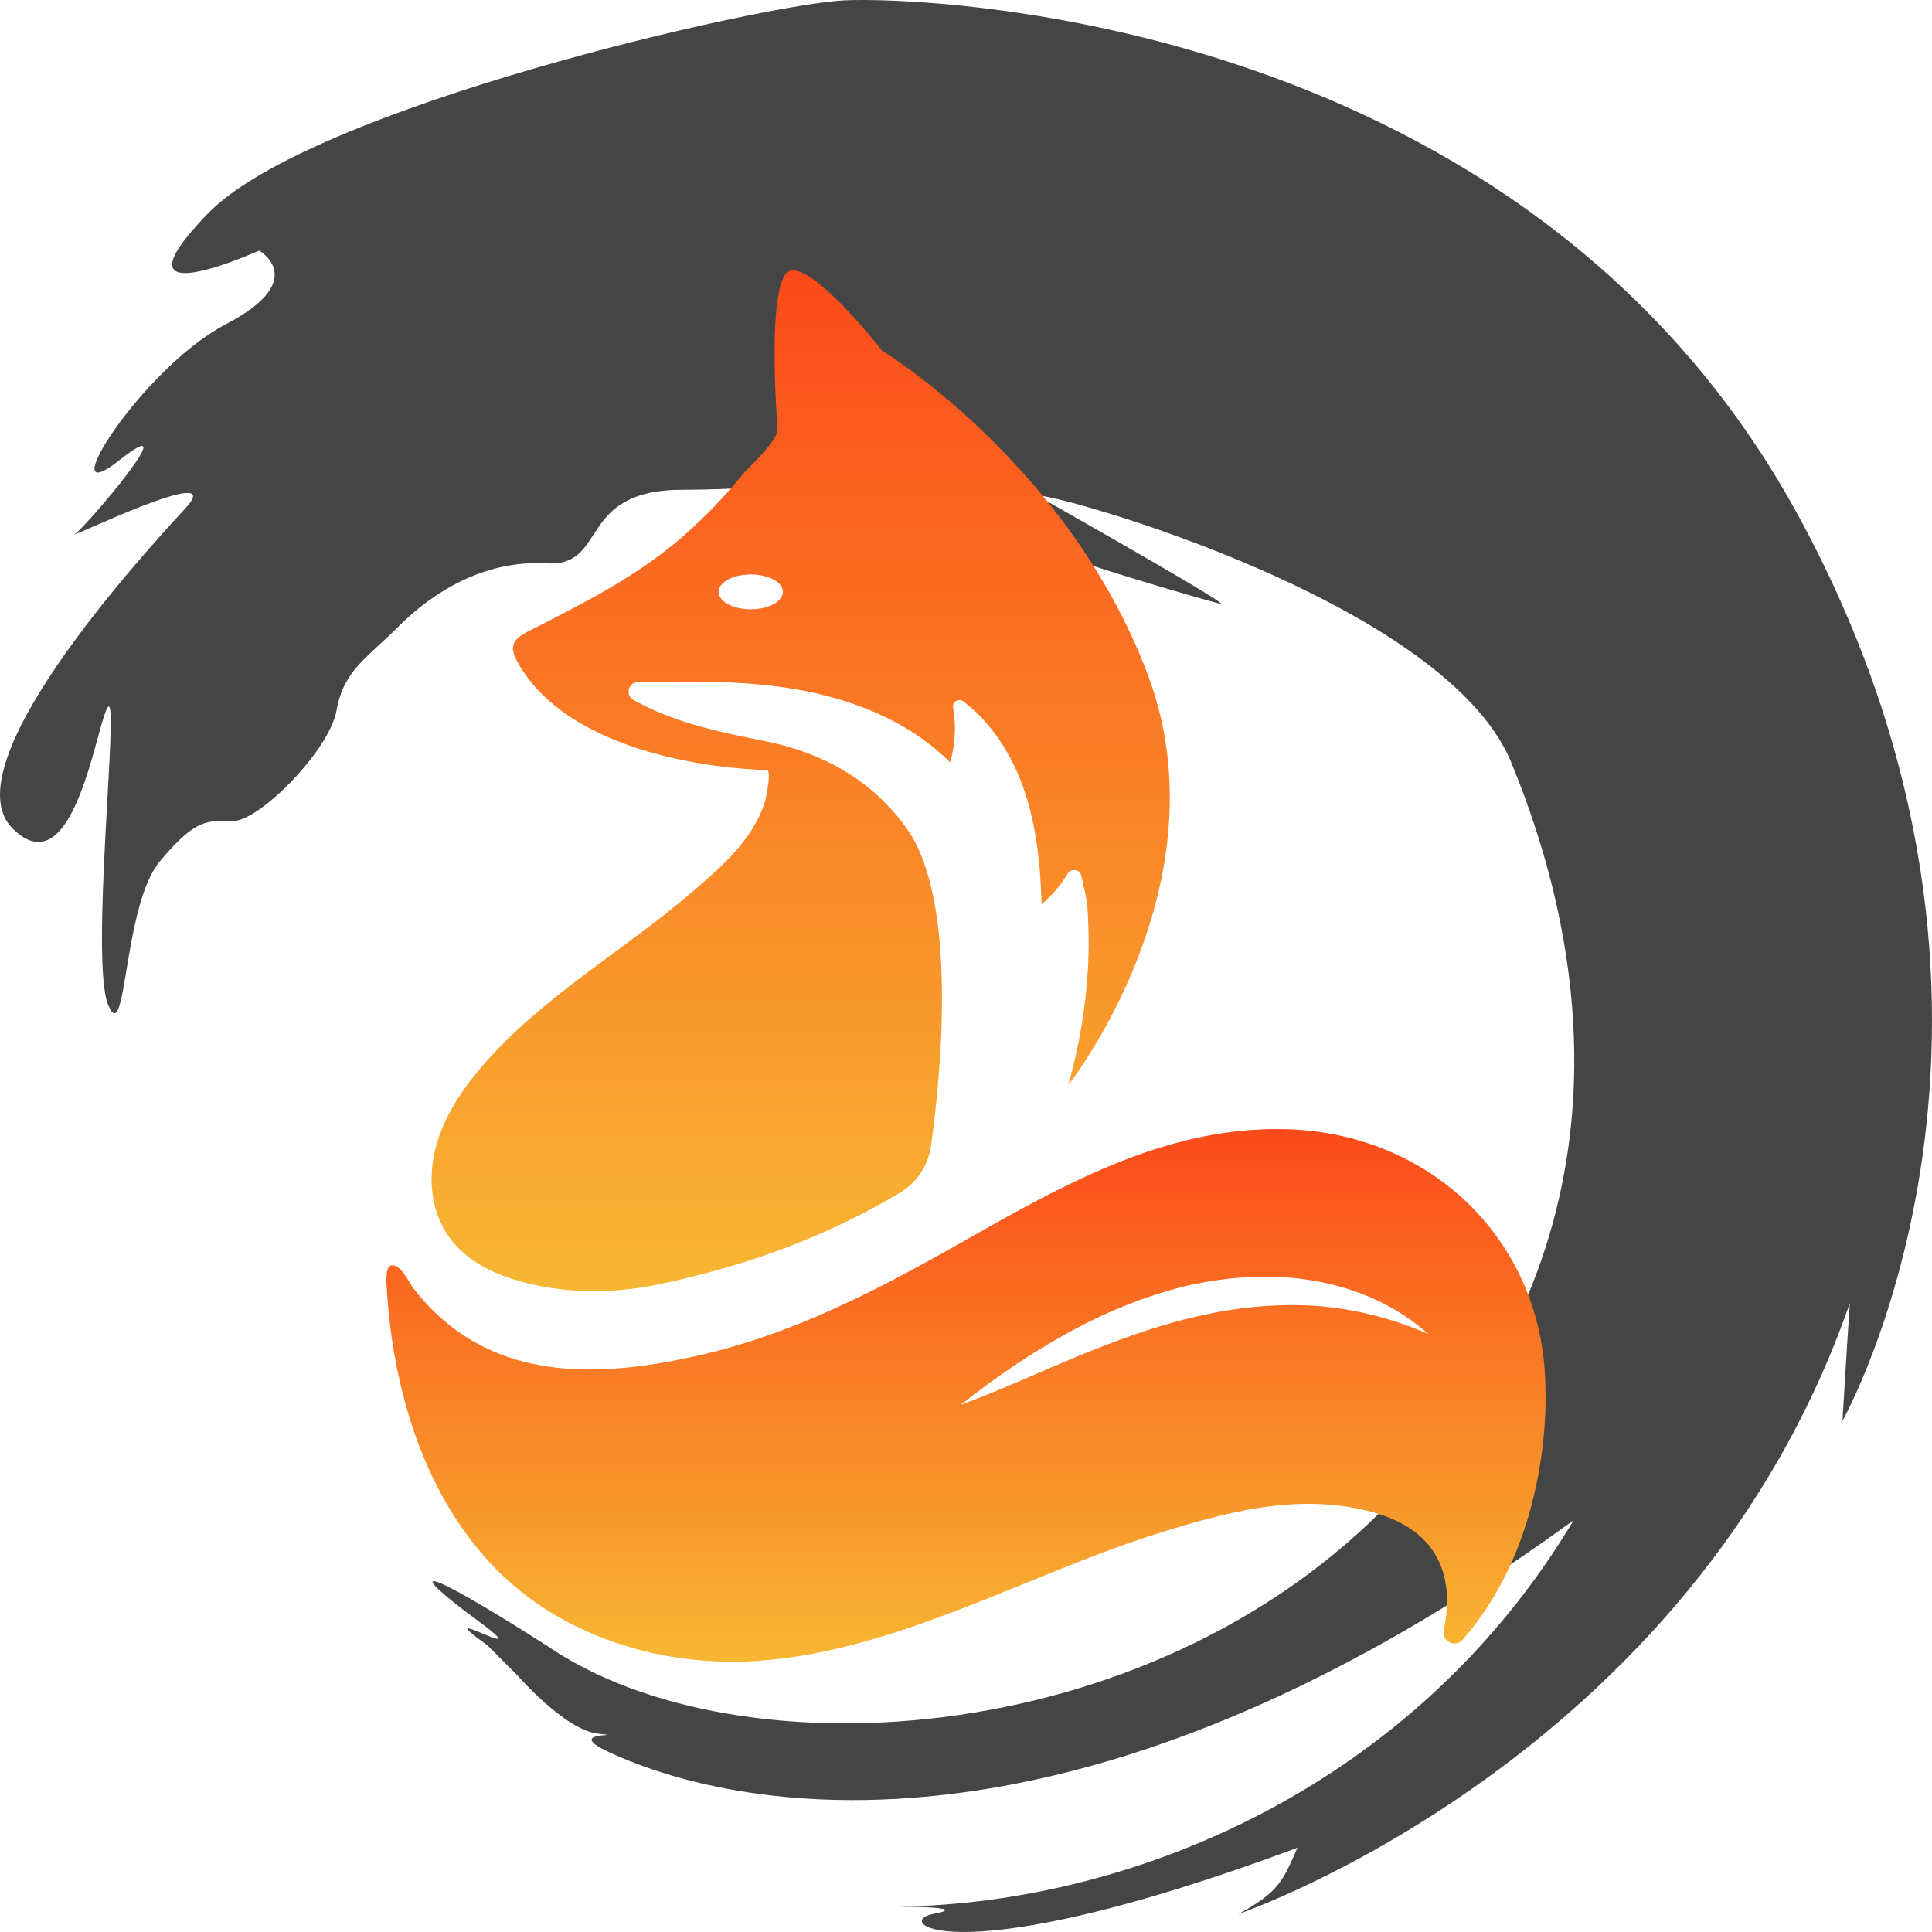
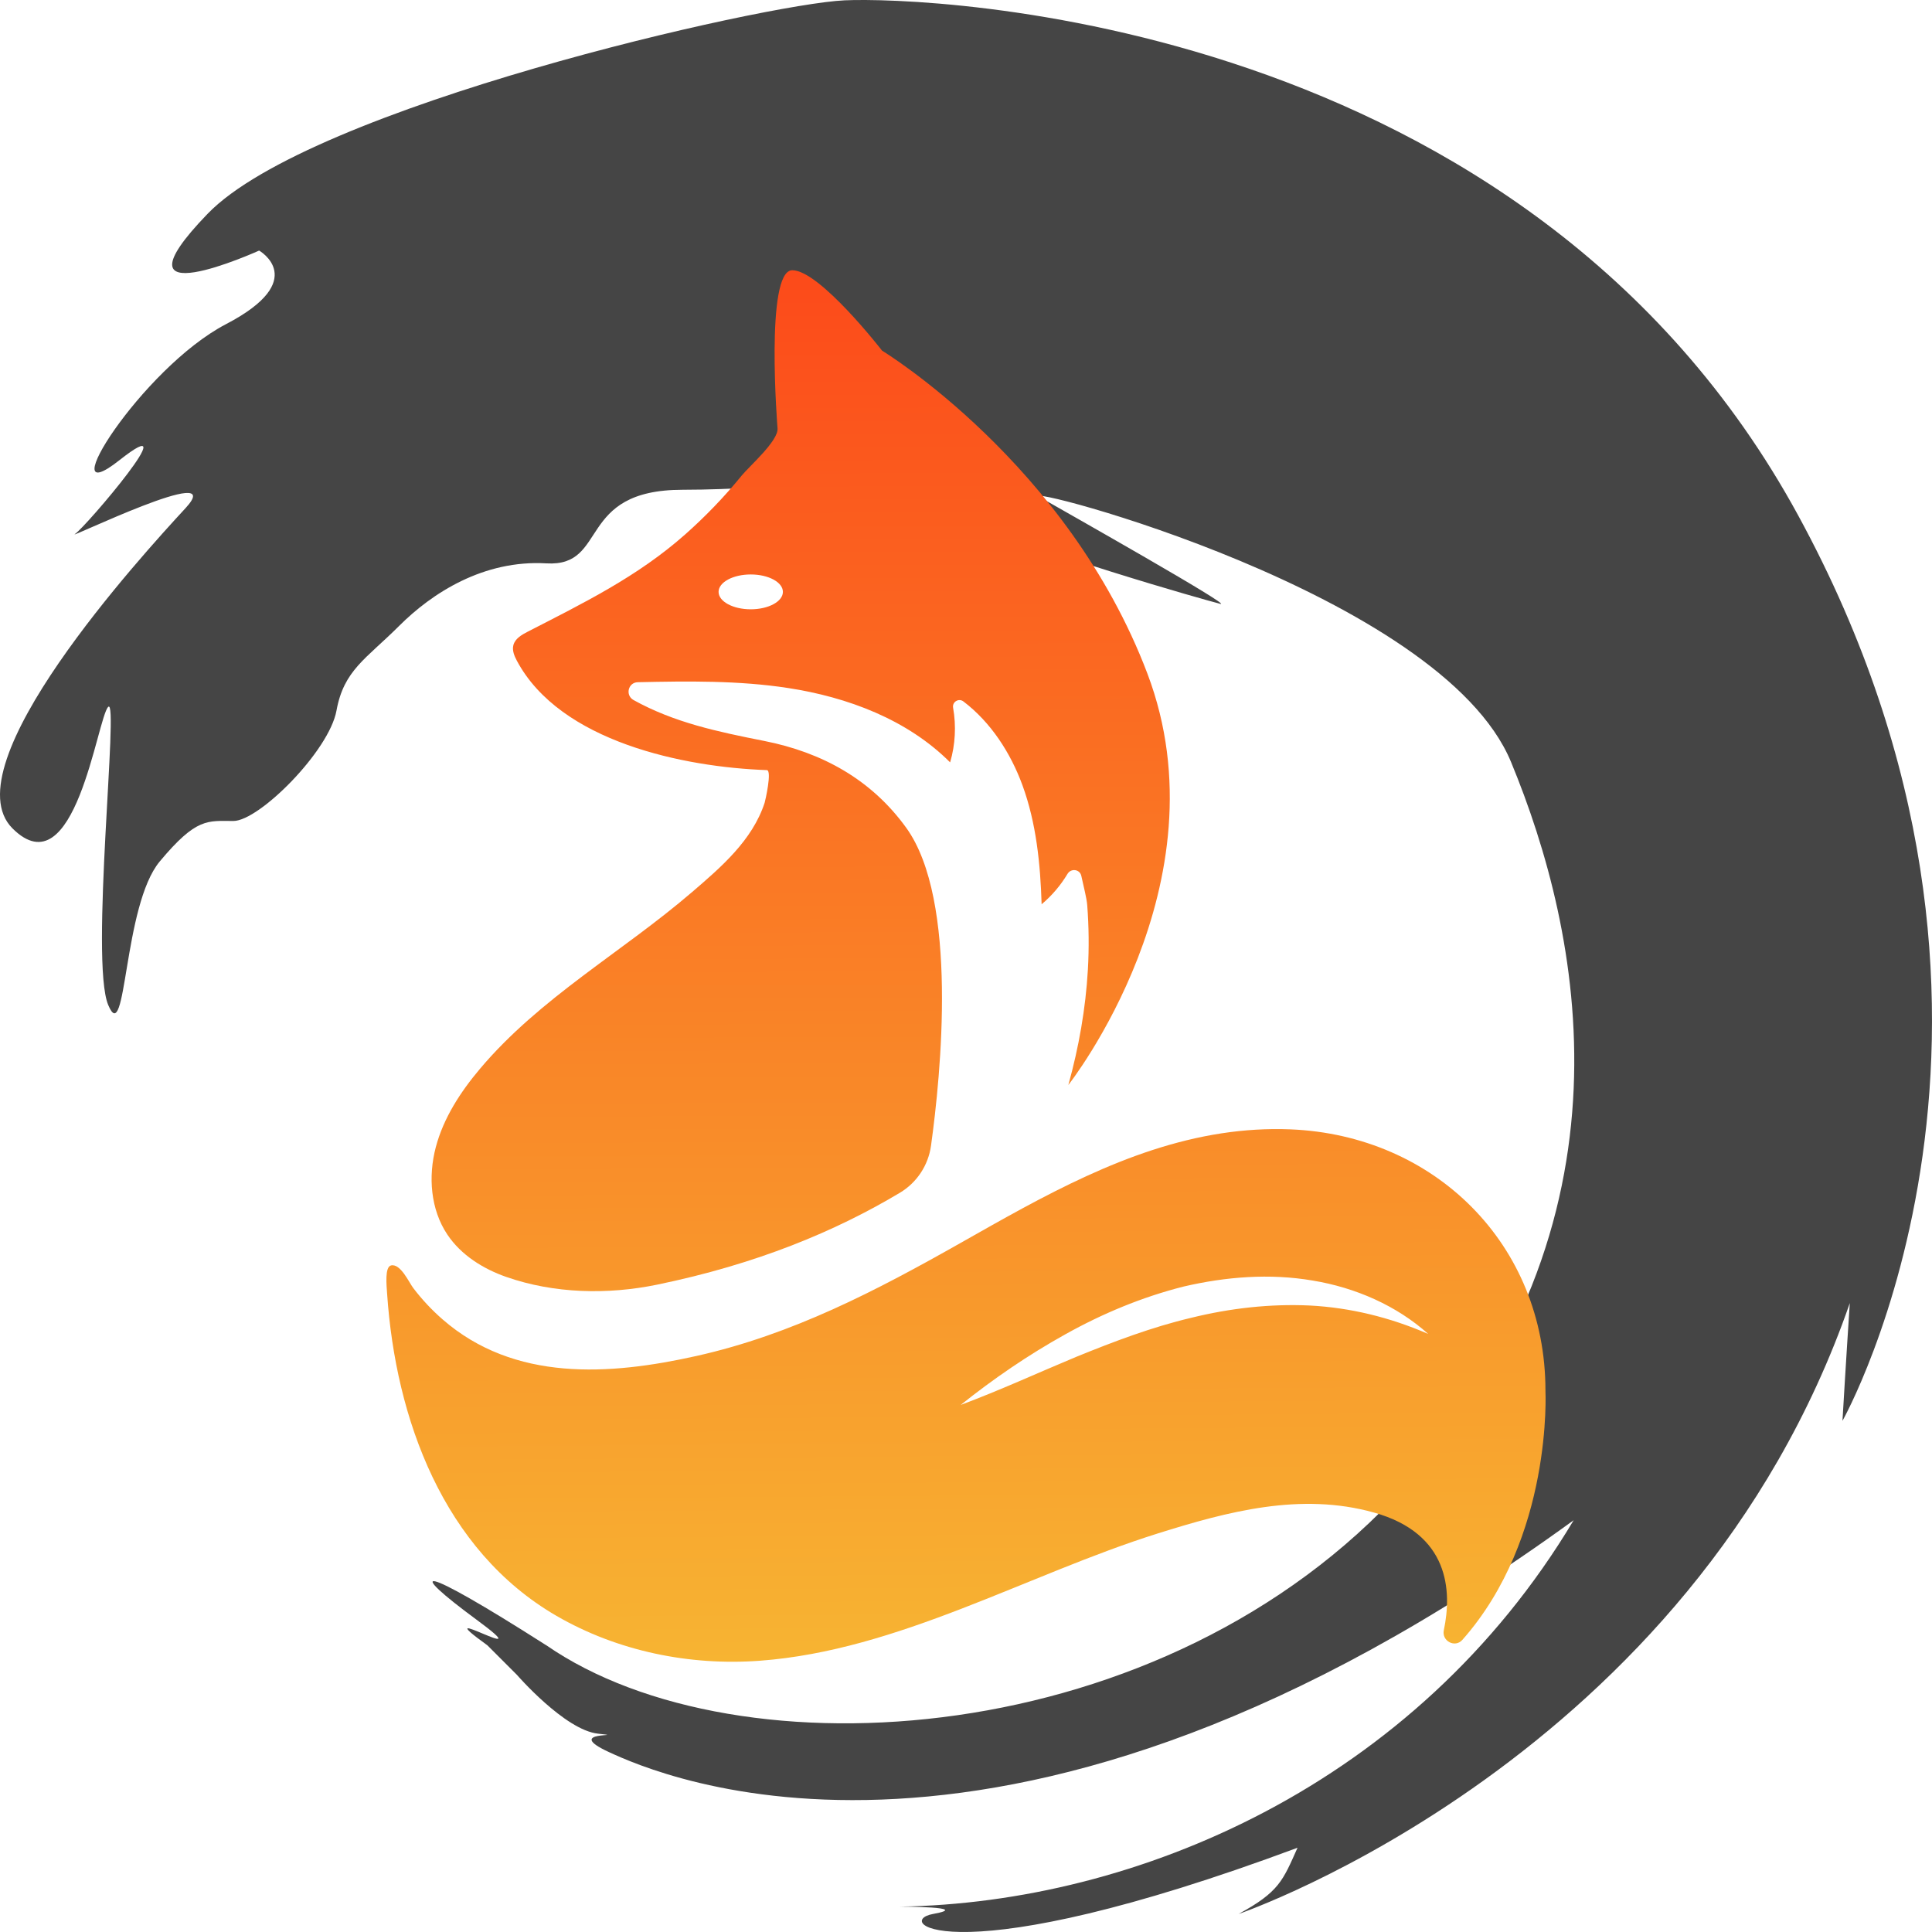
<svg xmlns="http://www.w3.org/2000/svg" xmlns:ns2="https://boxy-svg.com" xmlns:xlink="http://www.w3.org/1999/xlink" viewBox="0 0 500 500">
  <defs>
-     <linearGradient id="color-4-0" gradientUnits="userSpaceOnUse" x1="292.437" y1="37.71" x2="292.437" y2="393.233" xlink:href="#color-4" />
+     <linearGradient id="color-4-0" gradientUnits="userSpaceOnUse" x1="292.437" y1="37.71" x2="292.437" y2="393.233" gradientTransform="matrix(0.999997, -0.002462, 0.003447, 1.399853, -0.1291, -14.35836)" xlink:href="#color-4" />
    <linearGradient id="color-4" ns2:pinned="true">
      <stop style="stop-color: #fc4a1a;" offset="0" />
      <stop style="stop-color: #f7b733;" offset="1" />
    </linearGradient>
-     <linearGradient id="color-4-1" gradientUnits="userSpaceOnUse" x1="350.002" y1="336.789" x2="350.002" y2="522.288" xlink:href="#color-4" />
+     <linearGradient id="color-4-1" gradientUnits="userSpaceOnUse" x1="292.404" y1="36.544" x2="292.404" y2="222.043" gradientTransform="matrix(0.999973, -0.007364, 0.019819, 2.691252, -0.71635, -59.65181)" xlink:href="#color-4" />
    <linearGradient gradientUnits="userSpaceOnUse" id="color-0" ns2:pinned="true">
      <stop style="stop-color: rgb(69, 69, 69);" />
    </linearGradient>
  </defs>
  <g transform="matrix(-1.097897, 0, 0, 1.097299, 627.2452, -60.4328)" style="">
    <path d="m442.53 443.13c31.246-19.961 32.984-18.23 16.492-6.078-16.492 12.148 13.02-5.207-2.602 6.078l-6.941 6.945s-11.285 13.02-19.098 13.883c-7.812 0.867 8.672-0.863-2.606 4.348-11.285 5.203-93.836 42.449-227.41-54.688 37.328 62.496 103.29 90.27 158.84 91.137 0 0-17.367 0-7.812 1.734 9.547 1.734-4.344 14.75-85.934-15.621 3.481 7.809 4.348 10.41 13.895 15.621 0 0-106.76-36.457-144.08-144.08 0.867 13.016 1.73 27.773 1.73 27.773s-53.816-95.48 10.422-213.52c64.227-118.04 205.7-122.38 224.8-121.51 19.098 0.863 125.85 25.168 150.15 50.344 24.309 25.164-12.145 8.676-12.145 8.676s-12.16 6.945 7.812 17.355c19.957 10.422 41.656 45.133 25.16 32.113-16.488-13.012 7.812 15.629 10.418 17.363 2.602 1.734-36.453-17.363-26.035-6.078 10.414 11.281 55.547 60.758 40.793 75.52-14.758 14.75-19.969-26.047-22.57-28.648-2.606-2.609 4.352 59.891 0 70.297-4.344 10.422-3.473-23.422-12.145-33.84-8.68-10.414-11.289-9.551-17.367-9.551-6.066 0-22.559-16.484-24.301-26.039-1.734-9.547-6.941-12.156-14.758-19.961-7.809-7.812-19.957-15.621-34.715-14.758-14.754 0.871-6.941-17.359-32.117-17.359-25.168 0-39.93-4.332-61.621 5.211-21.695 9.547-61.625 20.828-65.102 21.691-3.469 0.871 36.457-21.691 42.539-25.168 6.07-3.465-94.613 22.57-111.1 62.492-16.496 39.938-31.242 108.5 25.172 170.98 56.418 62.504 157.09 68.57 202.23 37.328" fill-rule="evenodd" style="fill: rgb(69, 69, 69);" />
  </g>
  <g transform="matrix(0.743169, 0, 0, 0.743169, -10.11059, 41.91338)">
    <path d="m189.95 388.29c16.625 5.809 35.262 6.215 52.398 2.695 34.781-7.156 62.195-18.609 84.617-32.008 5.926-3.543 9.902-9.559 10.852-16.398 3.422-24.629 9.574-85.523-8.641-110.73-12.129-16.789-29.266-26.219-49.359-30.207-16.398-3.246-31.414-6.406-45.586-14.258-2.961-1.641-1.91-6.137 1.473-6.211 17.496-0.379 35.023-0.633 52.289 2.012 20.828 3.191 41.59 11 56.48 25.898 1.809-6.148 2.152-12.723 1.035-19.035-0.359-2.023 1.961-3.422 3.594-2.18 9.535 7.258 16.414 17.863 20.559 29.188 4.828 13.199 6.238 27.402 6.676 41.445 3.562-2.984 6.613-6.578 9.004-10.566 1.23-2.062 4.316-1.656 4.82 0.688 0.816 3.812 1.859 7.684 2.055 10.176 0.578 7.469 0.656 14.98 0.23 22.461-0.773 13.559-3.168 27.105-6.809 40.18 0 0 55.301-70 27.535-143.27s-92.398-112.46-92.398-112.46-21.699-28-31.266-28c-9.566 0-5.137 55.059-5.137 55.07 0.348 4.344-9.812 13.156-12.477 16.426-6.004 7.371-12.617 14.246-19.734 20.547-16.559 14.648-35.301 23.816-54.758 33.809-2.117 1.086-4.445 2.43-5.027 4.731-0.465 1.824 0.332 3.723 1.215 5.387 15.098 28.297 58.273 37.082 87.051 38.102 1.887 0.066-0.555 10.762-0.758 11.367-4.305 13.156-15.25 22.496-25.328 31.152-24.277 20.855-52.961 36.785-73.797 61.488-6.797 8.059-12.711 17.129-15.398 27.324-2.688 10.191-1.832 21.656 4.031 30.414 4.777 7.137 12.449 11.938 20.559 14.766zm85.09-244.64c6.188 0 11.199 2.715 11.199 6.066 0 3.348-5.012 6.066-11.199 6.066s-11.199-2.715-11.199-6.066 5.019-6.066 11.199-6.066z" style="fill: url(#color-4-0);" />
    <path d="m551.79 427.85c0-50.887-38.59-88.949-88.84-90.965-7.992-0.32-16.004 0.168-23.91 1.379-32.918 5.035-62.344 21.996-90.895 38.16-29.496 16.695-58.605 31.902-92.004 39.375-30.34 6.789-63.438 9.016-88.414-12.738-3.773-3.289-7.211-6.961-10.238-10.953-1.469-1.938-4.387-8.539-7.676-7.844-2.273 0.492-1.602 6.898-1.398 9.895 2.961 43.445 19.516 89.273 58.969 112.14 21.258 12.32 46.402 17.461 70.902 15.629 48.156-3.594 92.949-30.004 138.46-44.309 24.422-7.676 49.828-14.414 75.297-7.301 26.273 7.34 27.25 27.238 24.355 40.988-0.797 3.773 3.902 6.25 6.461 3.359 31.59-35.68 28.926-86.82 28.926-86.82zm-82.008-29.617c-13.883-0.648-27.828 0.941-41.355 4.277-13.602 3.207-26.852 8.227-40.105 13.625-13.227 5.5-26.41 11.594-40.176 16.723 11.465-9.152 23.508-17.398 36.383-24.562 12.848-7.184 26.672-12.988 41.266-16.672 14.637-3.41 29.98-4.648 44.961-2.082 14.926 2.453 29.242 8.754 40.207 18.586-13.457-5.84-27.289-9.164-41.18-9.895z" style="fill: url(#color-4-1);" />
  </g>
</svg>
